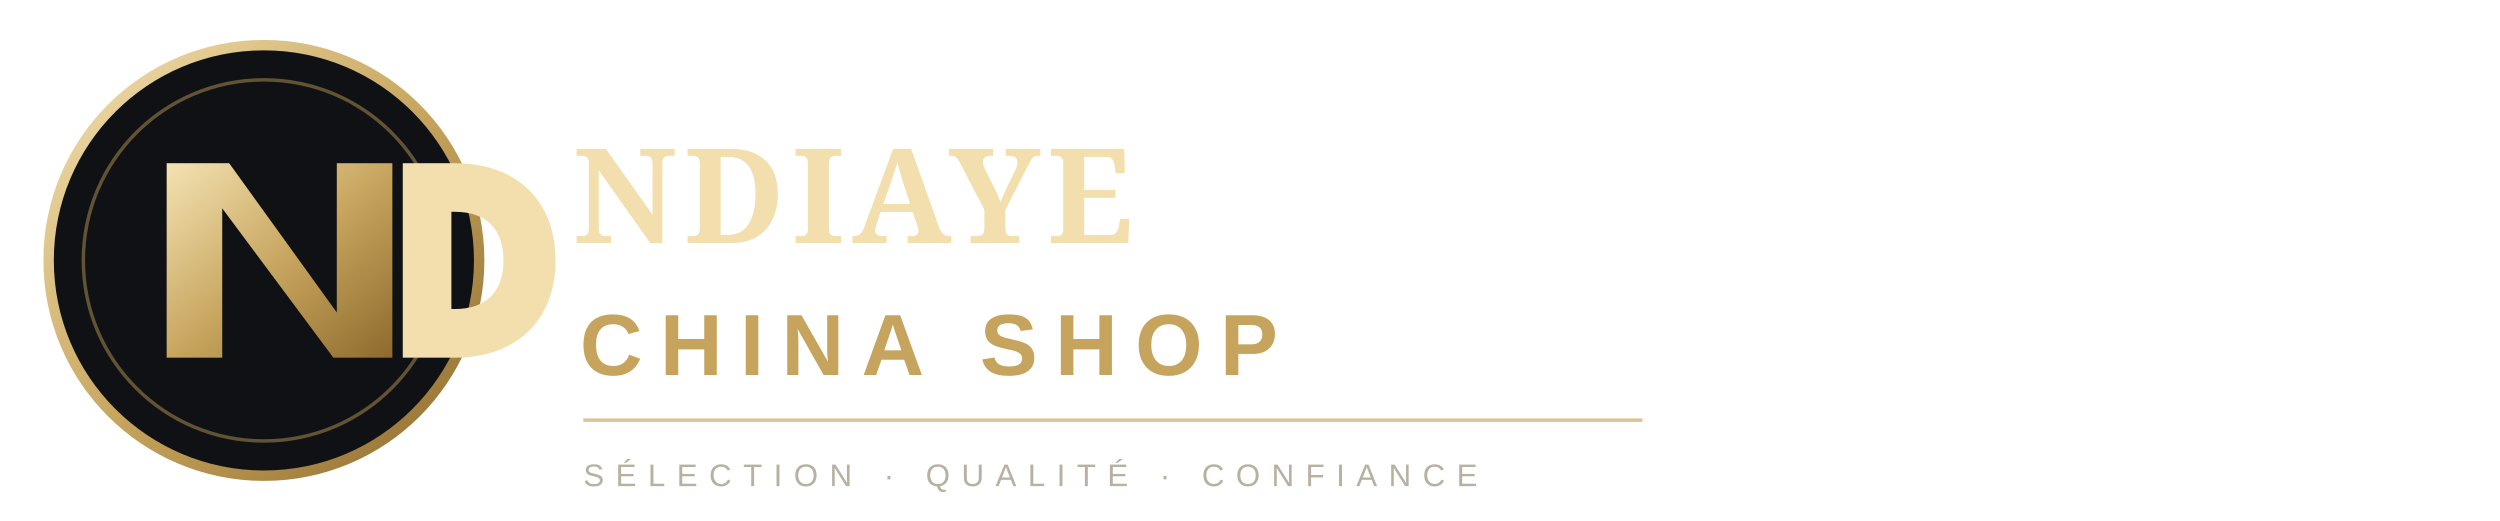
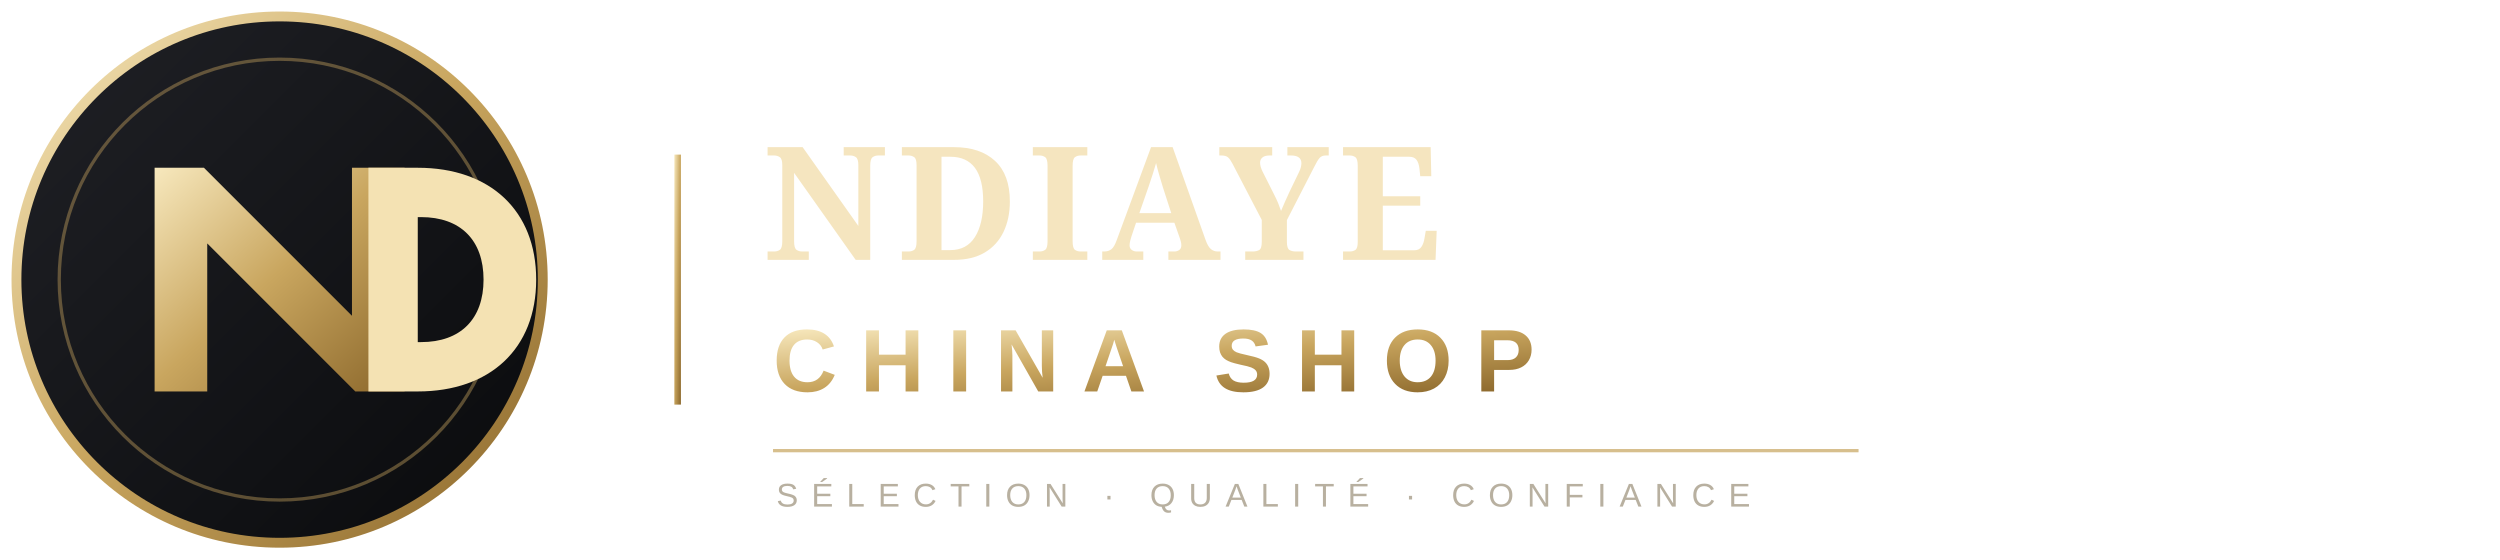
- <svg xmlns="http://www.w3.org/2000/svg" width="720" height="150" viewBox="0 0 720 150" role="img" aria-labelledby="title desc">
+ <svg xmlns="http://www.w3.org/2000/svg" width="760" height="170" viewBox="0 0 760 170" role="img" aria-labelledby="title desc">
  <defs>
    <linearGradient id="gold" x1="0" y1="0" x2="1" y2="1">
-       <stop offset="0" stop-color="#f4e2b2" />
-       <stop offset=".52" stop-color="#c6a45d" />
-       <stop offset="1" stop-color="#8e6b2d" />
+       <stop offset="0" stop-color="#f7e8bd" />
+       <stop offset=".48" stop-color="#c9a65f" />
+       <stop offset="1" stop-color="#8b672b" />
+     </linearGradient>
+     <linearGradient id="panel" x1="0" y1="0" x2="1" y2="1">
+       <stop offset="0" stop-color="#202126" />
+       <stop offset="1" stop-color="#090a0c" />
    </linearGradient>
  </defs>
-   <circle cx="76" cy="75" r="62" fill="#101114" stroke="url(#gold)" stroke-width="3" />
-   <circle cx="76" cy="75" r="52" fill="none" stroke="#c6a45d" stroke-opacity=".45" stroke-width="1" />
-   <path d="M48 47h18l31 43V47h16v56H96L64 60v43H48z" fill="url(#gold)" />
-   <path d="M116 47h15c18 0 29 11 29 28s-11 28-29 28h-15V47zm15 42c9 0 14-5 14-14s-5-14-14-14h-1v28z" fill="#f3dfad" />
-   <text x="165" y="70" fill="#f3dfad" font-family="Georgia,serif" font-size="38" font-weight="bold" letter-spacing="2">NDIAYE</text>
-   <text x="167" y="108" fill="#c6a45d" font-family="Arial,sans-serif" font-size="25" font-weight="700" letter-spacing="5">CHINA SHOP</text>
-   <path d="M168 121h305" stroke="#c6a45d" stroke-width="1" opacity=".65" />
-   <text x="168" y="140" fill="#b8b0a0" font-family="Arial,sans-serif" font-size="9" letter-spacing="3.3">SÉLECTION · QUALITÉ · CONFIANCE</text>
+   <rect x="5" y="5" width="160" height="160" rx="80" fill="url(#panel)" stroke="url(#gold)" stroke-width="3" />
+   <circle cx="85" cy="85" r="67" fill="none" stroke="#c9a65f" stroke-opacity=".42" />
+   <path d="M47 119V51h15l45 45V51h16v68h-15L63 74v45z" fill="url(#gold)" />
+   <path d="M112 51h15c22 0 36 13 36 34s-14 34-36 34h-15V51zm16 53c12 0 19-7 19-19s-7-19-19-19h-1v38z" fill="#f4e2b3" />
+   <path d="M205 47h2v76h-2z" fill="url(#gold)" />
+   <text x="232" y="79" fill="#f5e5bf" font-family="Georgia,serif" font-size="48" font-weight="bold" letter-spacing="3">NDIAYE</text>
+   <text x="235" y="119" fill="url(#gold)" font-family="Arial,sans-serif" font-size="27" font-weight="700" letter-spacing="7">CHINA SHOP</text>
+   <path d="M235 137h330" stroke="#c6a45d" stroke-width="1" opacity=".7" />
+   <text x="236" y="154" fill="#b8b0a0" font-family="Arial,sans-serif" font-size="10" letter-spacing="4">SÉLECTION · QUALITÉ · CONFIANCE</text>
</svg>
